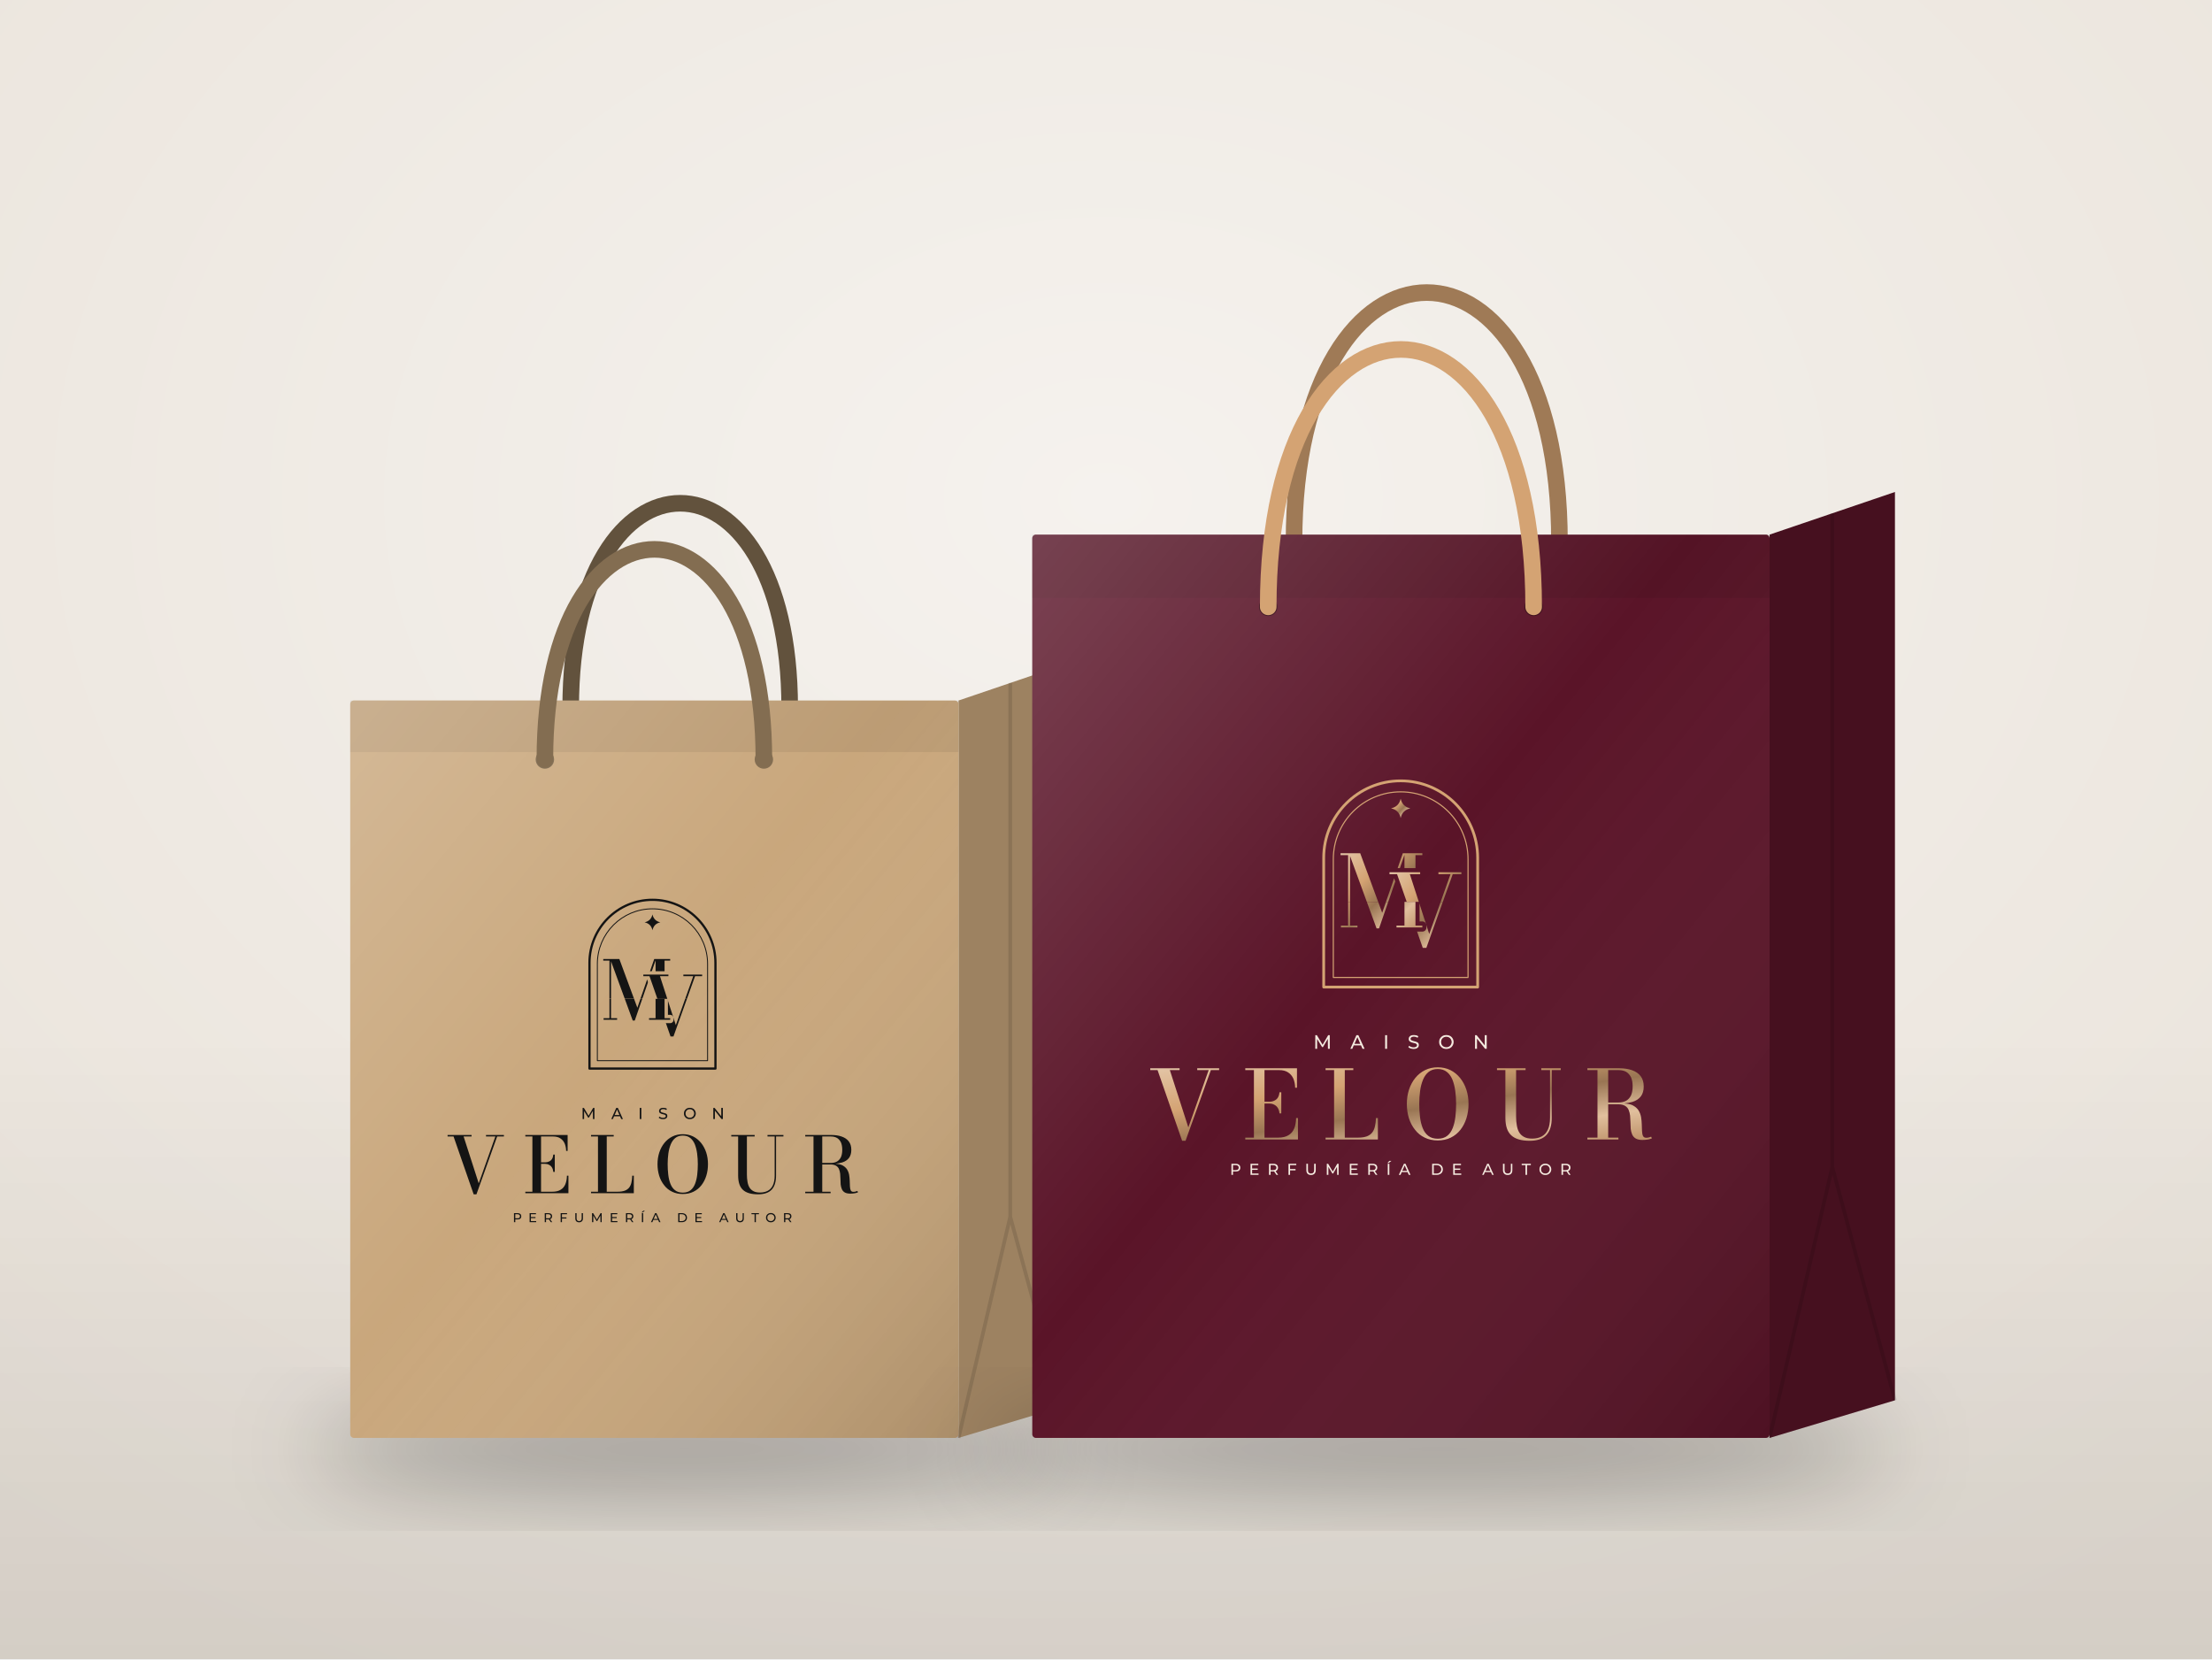
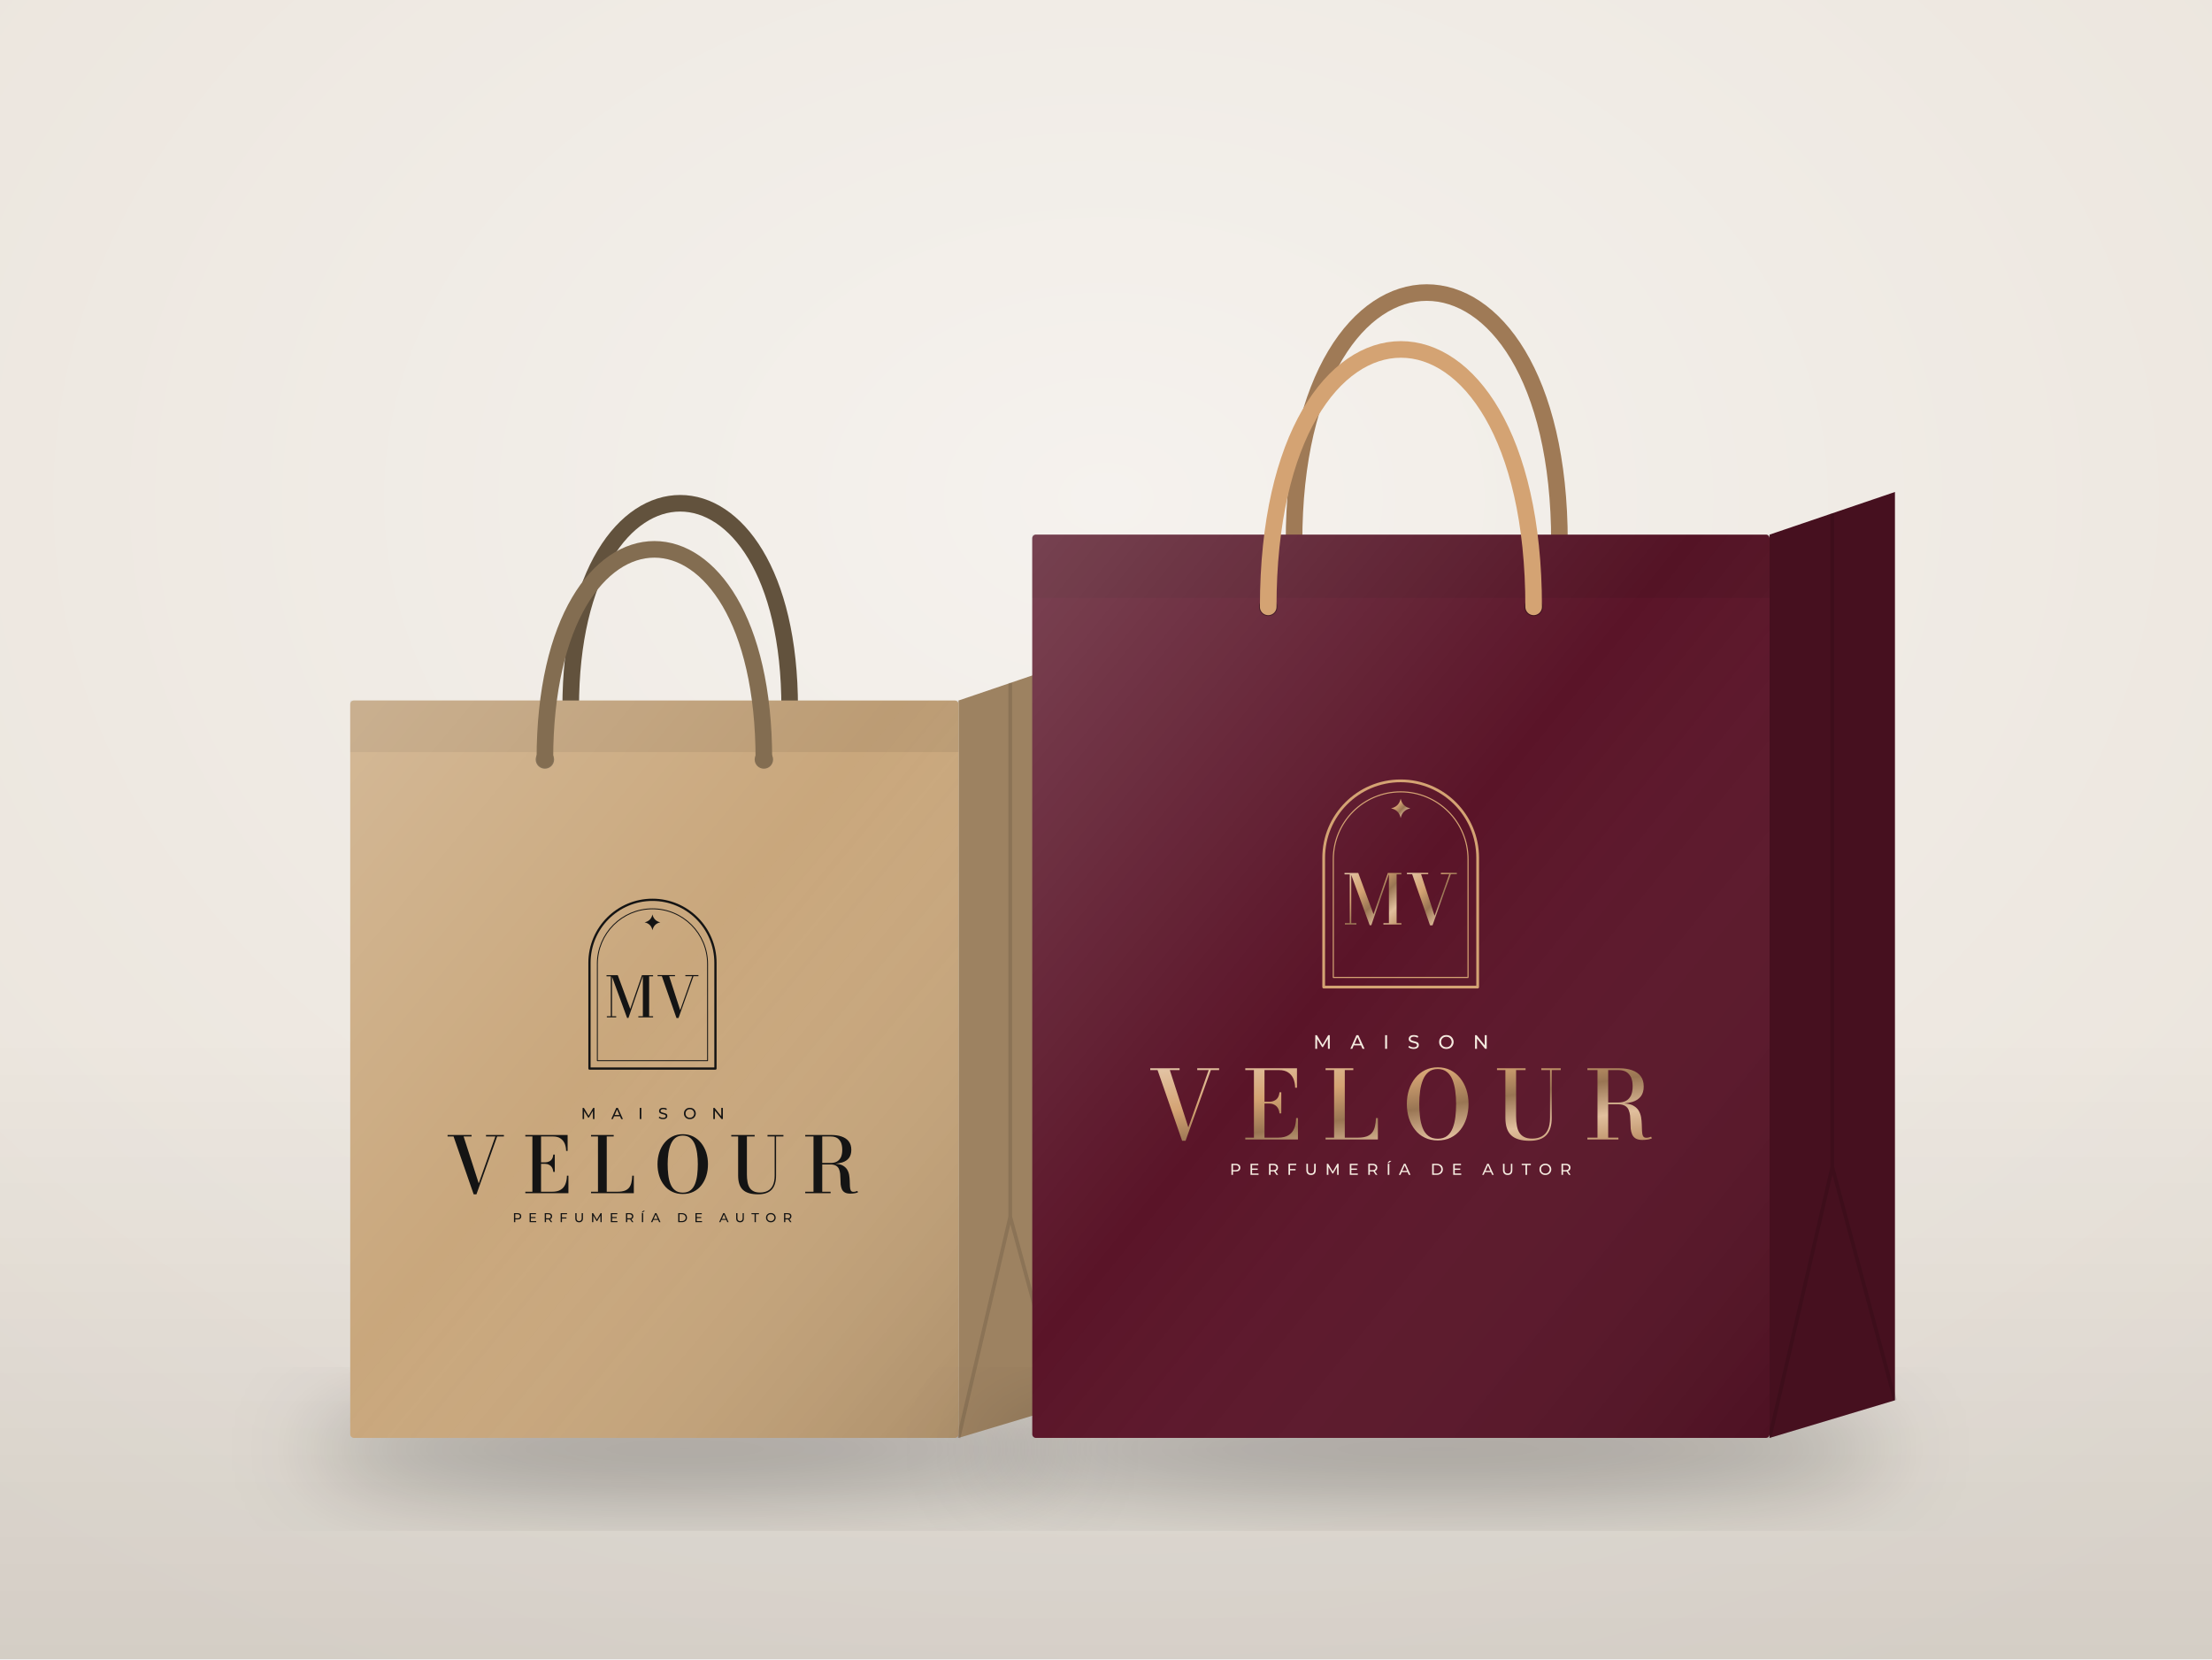
<svg xmlns="http://www.w3.org/2000/svg" viewBox="0 0 1200 900" width="1200" height="900">
  <defs>
    <linearGradient id="foil" x1="0" y1="0" x2="1" y2="1">
      <stop offset="0" stop-color="#E4C6A8" />
      <stop offset=".32" stop-color="#D4A373" />
      <stop offset=".55" stop-color="#997553" />
      <stop offset=".78" stop-color="#E1BF9D" />
      <stop offset="1" stop-color="#BB8F65" />
    </linearGradient>
  </defs>
  <defs>
    <filter id="b24" x="-50%" y="-50%" width="200%" height="200%">
      <feGaussianBlur stdDeviation="24" />
    </filter>
    <filter id="b12" x="-50%" y="-50%" width="200%" height="200%">
      <feGaussianBlur stdDeviation="12" />
    </filter>
    <filter id="b5" x="-50%" y="-50%" width="200%" height="200%">
      <feGaussianBlur stdDeviation="5" />
    </filter>
    <linearGradient id="cyl" x1="0" x2="1" y1="0" y2="0">
      <stop offset="0" stop-color="#000" stop-opacity=".34" />
      <stop offset=".1" stop-color="#000" stop-opacity=".1" />
      <stop offset=".28" stop-color="#fff" stop-opacity=".26" />
      <stop offset=".4" stop-color="#fff" stop-opacity="0" />
      <stop offset=".78" stop-color="#000" stop-opacity=".08" />
      <stop offset="1" stop-color="#000" stop-opacity=".36" />
    </linearGradient>
    <linearGradient id="sheen" x1="0" y1="0" x2="1" y2="1">
      <stop offset="0" stop-color="#fff" stop-opacity=".2" />
      <stop offset=".45" stop-color="#fff" stop-opacity="0" />
      <stop offset="1" stop-color="#000" stop-opacity=".14" />
    </linearGradient>
    <linearGradient id="vsh" x1="0" y1="0" x2="0" y2="1">
      <stop offset="0" stop-color="#fff" stop-opacity=".12" />
      <stop offset="1" stop-color="#000" stop-opacity=".16" />
    </linearGradient>
    <linearGradient id="metal" x1="0" x2="1">
      <stop offset="0" stop-color="#8d9196" />
      <stop offset=".3" stop-color="#e9ebee" />
      <stop offset=".55" stop-color="#b9bdc2" />
      <stop offset="1" stop-color="#7c8086" />
    </linearGradient>
    <linearGradient id="glassd" x1="0" y1="0" x2="1" y2="1">
      <stop offset="0" stop-color="#2b3644" />
      <stop offset=".5" stop-color="#18202a" />
      <stop offset="1" stop-color="#0d1218" />
    </linearGradient>
    <radialGradient id="spot" cx=".5" cy=".3" r=".8">
      <stop offset="0" stop-color="#fff" stop-opacity=".55" />
      <stop offset="1" stop-color="#fff" stop-opacity="0" />
    </radialGradient>
    <linearGradient id="floor" x1="0" y1="0" x2="0" y2="1">
      <stop offset="0" stop-color="#000" stop-opacity="0" />
      <stop offset="1" stop-color="#000" stop-opacity=".09" />
    </linearGradient>
  </defs>
  <rect width="1200" height="900" fill="#E9E2D9" />
  <rect width="1200" height="900" fill="url(#spot)" />
  <rect y="560" width="1200" height="340" fill="url(#floor)" />
  <ellipse cx="371.5" cy="786" rx="204.6" ry="22" fill="#000" opacity="0.32" filter="url(#b24)" />
  <path d="M309.6 384 C309.6 236 428.4 236 428.4 384" fill="none" stroke="#62523D" stroke-width="9" stroke-linecap="round" />
  <path d="M520 380 L576.1 360.93 L576.1 763.17 L520 780 Z" fill="#9D8261" />
  <path d="M548.05 370.46 V660 L520 780 M548.05 660 L576.1 763.17" fill="none" stroke="#000" stroke-opacity=".12" stroke-width="2" />
  <rect x="190" y="380" width="330" height="400" rx="2" fill="#C9A77C" />
  <rect x="190" y="380" width="330" height="28" rx="0" fill="#000" opacity=".07" />
  <rect x="190" y="380" width="330" height="400" rx="2" fill="url(#sheen)" />
  <g transform="translate(242.8 487.55)">
    <g transform="scale(0.54)">
      <g transform="translate(92.85 -35.12)">
        <g transform="scale(1.13)">
          <path d="M44 182 V88 A56 56 0 0 1 156 88 V182 Z" fill="none" stroke="#141414" stroke-width="2" stroke-linecap="round" stroke-linejoin="round" />
          <path d="M51 175 V89 A49 49 0 0 1 149 89 V175 Z" fill="none" stroke="#141414" stroke-width="0.8" stroke-linecap="round" stroke-linejoin="round" />
-           <clipPath id="w130">
-             <rect x="-500" y="-500" width="1400" height="620" />
-           </clipPath>
-           <clipPath id="w131">
-             <rect x="-500" y="120" width="1400" height="1400" />
-           </clipPath>
-           <g clip-path="url(#w130)">
-             <mask id="k132" maskUnits="userSpaceOnUse" x="-50" y="-50" width="400" height="400">
-               <rect x="-50" y="-50" width="400" height="400" fill="#fff" />
-               <g fill="#000">
-                 <path d="M54.3 -54V-52.6H48L28.8 1H26.2L7.5 -52.6H2V-54H24.3V-52.6H16.8L30.9 -9.1L46.4 -52.6H37.6V-54Z" transform="translate(118 126) scale(1) translate(-28.13 26.48)" fill="#000" stroke="#000" stroke-width="6" stroke-linejoin="round" />
-               </g>
-             </mask>
-             <g mask="url(#k132)">
-               <path d="M28.3 0.7 9 -52V-1.4H14.4V0H2.4V-1.4H7.6V-52.6H2.1V-54H16.4L32.4 -10.7L47.4 -54H61.6V-52.6H56.6V-1.4H61.6V0H42.8V-1.4H48.6V-52.8L30.1 0.7Z" transform="translate(86 112) scale(1) translate(-31.84 26.64)" fill="#141414" />
-             </g>
-             <path d="M54.3 -54V-52.6H48L28.8 1H26.2L7.5 -52.6H2V-54H24.3V-52.6H16.8L30.9 -9.1L46.4 -52.6H37.6V-54Z" transform="translate(118 126) scale(1) translate(-28.13 26.48)" fill="#141414" />
-           </g>
-           <g clip-path="url(#w131)">
-             <mask id="k133" maskUnits="userSpaceOnUse" x="-50" y="-50" width="400" height="400">
-               <rect x="-50" y="-50" width="400" height="400" fill="#fff" />
-               <g fill="#000">
-                 <path d="M28.3 0.7 9 -52V-1.4H14.4V0H2.4V-1.4H7.6V-52.6H2.1V-54H16.4L32.4 -10.7L47.4 -54H61.6V-52.6H56.6V-1.4H61.6V0H42.8V-1.4H48.6V-52.8L30.1 0.7Z" transform="translate(86 112) scale(1) translate(-31.84 26.64)" fill="#000" stroke="#000" stroke-width="6" stroke-linejoin="round" />
-               </g>
-             </mask>
-             <g mask="url(#k133)">
-               <path d="M54.3 -54V-52.6H48L28.8 1H26.2L7.5 -52.6H2V-54H24.3V-52.6H16.8L30.9 -9.1L46.4 -52.6H37.6V-54Z" transform="translate(118 126) scale(1) translate(-28.13 26.48)" fill="#141414" />
-             </g>
-             <path d="M28.3 0.7 9 -52V-1.4H14.4V0H2.4V-1.4H7.6V-52.6H2.1V-54H16.4L32.4 -10.7L47.4 -54H61.6V-52.6H56.6V-1.4H61.6V0H42.8V-1.4H48.6V-52.8L30.1 0.7Z" transform="translate(86 112) scale(1) translate(-31.84 26.64)" fill="#141414" />
-           </g>
+           <path d="M19.7 0.5 6.3 -36.1V-1H10V0H1.7V-1H5.2V-36.5H1.4V-37.5H11.4L22.5 -7.5L32.9 -37.5H42.8V-36.5H39.3V-1H42.8V0H29.7V-1H33.7V-36.7L20.9 0.5Z" transform="translate(79.86 118) scale(1) translate(-22.11 18.5)" fill="#141414" />
+           <path d="M37.7 -37.5V-36.5H33.3L20 0.7H18.2L5.2 -36.5H1.4V-37.5H16.9V-36.5H11.7L21.5 -6.3L32.2 -36.5H26.1V-37.5Z" transform="translate(122.69 118) scale(1) translate(-19.54 18.39)" fill="#141414" />
          <path d="M100 45 Q101.26 50.74 107 52 Q101.26 53.26 100 59 Q98.74 53.26 93 52 Q98.74 50.74 100 45 Z" fill="#141414" />
        </g>
      </g>
      <g transform="translate(0 210.08)">
        <g transform="translate(133.97 11.2)">
          <path fill="#141414" d="M1.7 0V-11.2H3L7.7 -3.3L12.3 -11.2H13.6L13.6 0H12.1L12 -8.2L8 -1.4H7.3L3.2 -8.1V0ZM30.5 0 35.5 -11.2H37.1L42.2 0H40.5L39.3 -2.8H33.3L32.1 0ZM38.7 -4.1 36.3 -9.6 33.9 -4.1ZM59.1 0V-11.2H60.7V0ZM82.5 0.1Q81.2 0.1 80 -0.3Q78.9 -0.7 78.2 -1.3L78.8 -2.5Q79.4 -2 80.4 -1.6Q81.4 -1.2 82.5 -1.2Q83.5 -1.2 84.1 -1.5Q84.7 -1.7 85 -2.1Q85.3 -2.5 85.3 -3Q85.3 -3.5 84.9 -3.9Q84.5 -4.2 83.9 -4.5Q83.3 -4.7 82.6 -4.8Q81.9 -5 81.1 -5.2Q80.4 -5.4 79.8 -5.8Q79.2 -6.1 78.8 -6.7Q78.5 -7.2 78.5 -8.1Q78.5 -9 78.9 -9.7Q79.4 -10.4 80.3 -10.9Q81.3 -11.3 82.8 -11.3Q83.7 -11.3 84.7 -11.1Q85.7 -10.8 86.4 -10.3L85.8 -9.1Q85.1 -9.5 84.3 -9.8Q83.5 -10 82.8 -10Q81.8 -10 81.2 -9.7Q80.6 -9.5 80.3 -9.1Q80 -8.7 80 -8.2Q80 -7.6 80.4 -7.2Q80.8 -6.9 81.4 -6.7Q82 -6.5 82.7 -6.3Q83.4 -6.1 84.2 -5.9Q84.9 -5.7 85.5 -5.4Q86.1 -5.1 86.5 -4.5Q86.8 -3.9 86.8 -3.1Q86.8 -2.2 86.4 -1.5Q85.9 -0.8 84.9 -0.3Q84 0.1 82.5 0.1ZM109.4 0.1Q108.1 0.1 107 -0.3Q106 -0.7 105.2 -1.5Q104.4 -2.3 103.9 -3.3Q103.5 -4.4 103.5 -5.6Q103.5 -6.8 103.9 -7.9Q104.4 -8.9 105.2 -9.7Q106 -10.5 107 -10.9Q108.1 -11.3 109.4 -11.3Q110.7 -11.3 111.8 -10.9Q112.9 -10.5 113.7 -9.7Q114.5 -8.9 114.9 -7.9Q115.4 -6.8 115.4 -5.6Q115.4 -4.4 114.9 -3.3Q114.5 -2.3 113.7 -1.5Q112.9 -0.7 111.8 -0.3Q110.7 0.1 109.4 0.1ZM109.4 -1.3Q110.4 -1.3 111.1 -1.6Q111.9 -1.9 112.5 -2.5Q113.1 -3.1 113.4 -3.9Q113.8 -4.7 113.8 -5.6Q113.8 -6.5 113.4 -7.3Q113.1 -8.1 112.5 -8.7Q111.9 -9.3 111.1 -9.6Q110.4 -9.9 109.4 -9.9Q108.5 -9.9 107.7 -9.6Q106.9 -9.3 106.3 -8.7Q105.7 -8.1 105.4 -7.3Q105.1 -6.5 105.1 -5.6Q105.1 -4.7 105.4 -3.9Q105.7 -3.1 106.3 -2.5Q106.9 -1.9 107.7 -1.6Q108.5 -1.3 109.4 -1.3ZM133 0V-11.2H134.3L141 -2.8V-11.2H142.6V0H141.3L134.6 -8.4V0Z" />
        </g>
        <g transform="translate(-2.18 85.7)">
          <path fill="#141414" d="M58.8 -58.5V-57H52L31.2 1.1H28.4L8.2 -57H2.2V-58.5H26.3V-57H18.3L33.5 -9.9L50.2 -57H40.8V-58.5ZM80.3 0V-1.5H87.4V-57H80.3V-58.5H122.8V-42.5H121.3Q121.2 -46.7 119.8 -50Q118.4 -53.2 115.5 -55.1Q112.7 -57 108.1 -57H96.1V-31H100.2Q102.4 -31 104.2 -31.9Q106 -32.7 107.1 -34.4Q108.2 -36.2 108.4 -38.8H109.9V-21.4H108.4Q108.2 -24 107.1 -25.8Q106 -27.6 104.2 -28.5Q102.4 -29.5 100.2 -29.5H96.1V-1.5H107.3Q112.6 -1.5 115.8 -3.5Q119 -5.4 120.5 -9Q122 -12.6 122.1 -17.6H123.6V0ZM146.3 0V-1.5H153.3V-57H146.3V-58.5H169.1V-57H162.1V-1.5H172.9Q177.4 -1.5 180.3 -2.6Q183.1 -3.7 184.7 -5.8Q186.3 -7.9 186.9 -10.9Q187.6 -13.8 187.7 -17.6H189.3V0ZM238.5 0.8Q232.5 0.8 227.8 -1.5Q223 -3.8 219.8 -8Q216.5 -12.1 214.8 -17.5Q213.1 -23 213.1 -29.2Q213.1 -35.5 214.9 -41Q216.7 -46.4 220 -50.5Q223.4 -54.7 228.1 -57Q232.8 -59.3 238.5 -59.3Q244.2 -59.3 248.9 -57Q253.5 -54.7 256.9 -50.5Q260.2 -46.4 262 -41Q263.8 -35.5 263.8 -29.2Q263.8 -23 262.1 -17.5Q260.4 -12.1 257.2 -8Q253.9 -3.8 249.2 -1.5Q244.5 0.8 238.5 0.8ZM238.5 -0.6Q243.3 -0.6 246.3 -3Q249.2 -5.3 250.8 -9.4Q252.4 -13.5 253 -18.6Q253.6 -23.8 253.6 -29.2Q253.6 -34.7 252.9 -39.9Q252.2 -45 250.6 -49.1Q248.9 -53.2 246 -55.5Q243 -57.9 238.5 -57.9Q234 -57.9 231 -55.5Q228.1 -53.2 226.4 -49.1Q224.7 -45 224 -39.9Q223.3 -34.7 223.3 -29.2Q223.3 -23.8 223.9 -18.6Q224.5 -13.5 226.1 -9.4Q227.7 -5.3 230.7 -3Q233.7 -0.6 238.5 -0.6ZM339.6 -58.5V-57H332.2V-17.9Q332.2 -8.3 327.8 -3.6Q323.4 1.1 314.1 1.1Q303.7 1.1 298.9 -3.4Q294.1 -7.8 294.1 -17.9V-57H287.2V-58.5H310.7V-57H302.9V-18.7Q302.9 -14.9 303.5 -11.6Q304 -8.3 305.4 -5.9Q306.8 -3.5 309.4 -2.1Q312 -0.7 316.1 -0.7Q320.7 -0.7 324 -2.5Q327.3 -4.3 329 -8Q330.8 -11.8 330.8 -17.9V-57H323.6V-58.5ZM361.5 0V-1.5H369.8V-57H361.5V-58.5H387.7Q393.7 -58.5 398.2 -56.9Q402.8 -55.3 405.3 -52Q407.8 -48.7 407.8 -43.6Q407.8 -38.6 405.5 -35.5Q403.1 -32.3 398.6 -30.9Q395.5 -30 391.6 -29.6Q395.8 -29.4 398.5 -28.2Q401.7 -26.6 403.4 -24.1Q405 -21.6 405.6 -18.5Q406.1 -15.5 406.2 -12.5Q406.2 -9.5 406.4 -7Q406.5 -4.4 407.2 -2.9Q407.9 -1.4 409.9 -1.4Q411.2 -1.4 412.2 -1.7Q413.1 -1.9 413.9 -2.3L414.5 -0.9Q413.5 -0.4 411.5 0Q409.4 0.4 406.8 0.4Q403.2 0.4 401.2 -0.8Q399.2 -2 398.3 -4.1Q397.4 -6.2 397.1 -8.8Q396.9 -11.4 396.9 -14.2Q396.8 -17 396.6 -19.6Q396.3 -22.2 395.4 -24.3Q394.5 -26.4 392.5 -27.6Q390.4 -28.9 386.8 -28.9H378.6V-1.5H387V0ZM378.6 -30.4H387.1Q390.9 -30.4 393.5 -31.9Q396 -33.4 397.4 -36.3Q398.7 -39.3 398.7 -43.6Q398.7 -48 397.4 -51Q396 -53.9 393.5 -55.5Q390.9 -57 387.1 -57H378.6Z" />
        </g>
        <g transform="translate(65.33 114.8)">
          <path fill="#141414" d="M1.4 0V-9.1H4.9Q6.1 -9.1 7 -8.7Q7.8 -8.3 8.3 -7.6Q8.7 -6.9 8.7 -5.9Q8.7 -4.9 8.3 -4.2Q7.8 -3.5 7 -3.1Q6.1 -2.8 4.9 -2.8H2.7V0ZM2.7 -3.9H4.9Q6.1 -3.9 6.8 -4.4Q7.4 -5 7.4 -5.9Q7.4 -6.9 6.8 -7.4Q6.1 -8 4.9 -8H2.7ZM17.1 0V-9.1H23.5V-8H18.4V-5.2H23V-4.1H18.4V-1.1H23.7V0ZM32.3 0V-9.1H35.9Q37.6 -9.1 38.7 -8.3Q39.7 -7.4 39.7 -5.9Q39.7 -4.9 39.2 -4.2Q38.8 -3.5 37.9 -3.1Q37.8 -3.1 37.7 -3L39.8 0H38.4L36.5 -2.8Q36.2 -2.8 35.9 -2.8H33.6V0ZM33.6 -3.9H35.8Q37.1 -3.9 37.7 -4.4Q38.4 -5 38.4 -5.9Q38.4 -6.9 37.7 -7.4Q37.1 -8 35.8 -8H33.6ZM48.3 0V-9.1H54.7V-8H49.6V-4.8H54.1V-3.7H49.6V0ZM66.8 0.1Q65 0.1 64 -0.9Q63 -1.9 63 -3.9V-9.1H64.3V-4Q64.3 -2.5 64.9 -1.8Q65.6 -1.1 66.8 -1.1Q68.1 -1.1 68.7 -1.8Q69.4 -2.5 69.4 -4V-9.1H70.7V-3.9Q70.7 -1.9 69.6 -0.9Q68.6 0.1 66.8 0.1ZM79.8 0V-9.1H80.9L84.7 -2.7L88.4 -9.1H89.5L89.5 0H88.3L88.2 -6.6L85 -1.1H84.4L81.1 -6.6V0ZM98.7 0V-9.1H105.2V-8H100V-5.2H104.6V-4.1H100V-1.1H105.3V0ZM113.9 0V-9.1H117.5Q119.3 -9.1 120.3 -8.3Q121.3 -7.4 121.3 -5.9Q121.3 -4.9 120.8 -4.2Q120.4 -3.5 119.5 -3.1Q119.4 -3.1 119.3 -3L121.4 0H120L118.1 -2.8Q117.8 -2.8 117.5 -2.8H115.2V0ZM115.2 -3.9H117.5Q118.7 -3.9 119.3 -4.4Q120 -5 120 -5.9Q120 -6.9 119.3 -7.4Q118.7 -8 117.5 -8H115.2ZM129.9 0V-9.1H131.2V0ZM129.6 -9.8 131.3 -11.5H132.9L130.7 -9.8ZM139 0 143.2 -9.1H144.5L148.6 0H147.2L146.2 -2.3H141.4L140.4 0ZM145.8 -3.3 143.8 -7.8 141.8 -3.3ZM166.4 0V-9.1H170.3Q171.7 -9.1 172.8 -8.5Q174 -8 174.6 -6.9Q175.2 -5.9 175.2 -4.5Q175.2 -3.2 174.6 -2.2Q174 -1.1 172.8 -0.6Q171.7 0 170.3 0ZM167.7 -1.1H170.2Q171.3 -1.1 172.2 -1.6Q173 -2 173.4 -2.8Q173.9 -3.5 173.9 -4.5Q173.9 -5.6 173.4 -6.3Q173 -7.1 172.2 -7.5Q171.3 -8 170.2 -8H167.7ZM183.7 0V-9.1H190.1V-8H185V-5.2H189.5V-4.1H185V-1.1H190.3V0ZM207.5 0 211.6 -9.1H212.9L217 0H215.7L214.7 -2.3H209.8L208.8 0ZM214.2 -3.3 212.3 -7.8 210.3 -3.3ZM228.5 0.1Q226.7 0.1 225.7 -0.9Q224.6 -1.9 224.6 -3.9V-9.1H225.9V-4Q225.9 -2.5 226.6 -1.8Q227.3 -1.1 228.5 -1.1Q229.7 -1.1 230.4 -1.8Q231.1 -2.5 231.1 -4V-9.1H232.3V-3.9Q232.3 -1.9 231.3 -0.9Q230.3 0.1 228.5 0.1ZM243.1 0V-8H240V-9.1H247.5V-8H244.4V0ZM259.4 0.1Q258.4 0.1 257.5 -0.2Q256.6 -0.6 256 -1.2Q255.3 -1.9 254.9 -2.7Q254.6 -3.5 254.6 -4.5Q254.6 -5.6 254.9 -6.4Q255.3 -7.2 256 -7.9Q256.6 -8.5 257.5 -8.9Q258.4 -9.2 259.4 -9.2Q260.5 -9.2 261.3 -8.9Q262.2 -8.5 262.9 -7.9Q263.5 -7.3 263.9 -6.4Q264.3 -5.6 264.3 -4.5Q264.3 -3.5 263.9 -2.7Q263.5 -1.8 262.9 -1.2Q262.2 -0.6 261.3 -0.2Q260.5 0.1 259.4 0.1ZM259.4 -1.1Q260.2 -1.1 260.8 -1.3Q261.5 -1.6 261.9 -2Q262.4 -2.5 262.7 -3.2Q263 -3.8 263 -4.5Q263 -5.3 262.7 -5.9Q262.4 -6.6 261.9 -7.1Q261.5 -7.5 260.8 -7.8Q260.2 -8 259.4 -8Q258.7 -8 258 -7.8Q257.4 -7.5 256.9 -7.1Q256.4 -6.6 256.1 -5.9Q255.9 -5.3 255.9 -4.5Q255.9 -3.8 256.1 -3.2Q256.4 -2.5 256.9 -2Q257.4 -1.6 258 -1.3Q258.7 -1.1 259.4 -1.1ZM272.7 0V-9.1H276.3Q278.1 -9.1 279.1 -8.3Q280.1 -7.4 280.1 -5.9Q280.1 -4.9 279.6 -4.2Q279.2 -3.5 278.3 -3.1Q278.2 -3.1 278.1 -3L280.2 0H278.8L276.9 -2.8Q276.6 -2.8 276.3 -2.8H274V0ZM274 -3.9H276.2Q277.5 -3.9 278.1 -4.4Q278.8 -5 278.8 -5.9Q278.8 -6.9 278.1 -7.4Q277.5 -8 276.2 -8H274Z" />
        </g>
      </g>
    </g>
  </g>
  <circle cx="295.6" cy="412" r="5" fill="#000" opacity=".35" />
  <circle cx="414.4" cy="412" r="5" fill="#000" opacity=".35" />
  <path d="M295.6 412 C295.6 260 414.4 260 414.4 412" fill="none" stroke="#836D51" stroke-width="9" stroke-linecap="round" />
  <ellipse cx="780" cy="786" rx="248" ry="22" fill="#000" opacity="0.32" filter="url(#b24)" />
  <path d="M702 294 C702 113.6 846 113.6 846 294" fill="none" stroke="#9F7A56" stroke-width="9" stroke-linecap="round" />
  <path d="M960 290 L1028 266.88 L1028 759.6 L960 780 Z" fill="#46101F" />
  <path d="M994 278.44 V633 L960 780 M994 633 L1028 759.6" fill="none" stroke="#000" stroke-opacity=".12" stroke-width="2" />
  <rect x="560" y="290" width="400" height="490" rx="2" fill="#5A1428" />
  <rect x="560" y="290" width="400" height="34.3" rx="0" fill="#000" opacity=".07" />
  <rect x="560" y="290" width="400" height="490" rx="2" fill="url(#sheen)" />
  <g transform="translate(624 422.89)">
    <g transform="scale(0.66)">
      <g transform="translate(92.85 -35.12)">
        <g transform="scale(1.13)">
          <path d="M44 182 V88 A56 56 0 0 1 156 88 V182 Z" fill="none" stroke="#D4A373" stroke-width="2" stroke-linecap="round" stroke-linejoin="round" />
          <path d="M51 175 V89 A49 49 0 0 1 149 89 V175 Z" fill="none" stroke="#D4A373" stroke-width="0.8" stroke-linecap="round" stroke-linejoin="round" />
-           <clipPath id="w134">
-             <rect x="-500" y="-500" width="1400" height="620" />
-           </clipPath>
-           <clipPath id="w135">
-             <rect x="-500" y="120" width="1400" height="1400" />
-           </clipPath>
-           <g clip-path="url(#w134)">
-             <mask id="k136" maskUnits="userSpaceOnUse" x="-50" y="-50" width="400" height="400">
-               <rect x="-50" y="-50" width="400" height="400" fill="#fff" />
-               <g fill="#000">
-                 <path d="M54.3 -54V-52.6H48L28.8 1H26.2L7.5 -52.6H2V-54H24.3V-52.6H16.8L30.9 -9.1L46.4 -52.6H37.6V-54Z" transform="translate(118 126) scale(1) translate(-28.13 26.48)" fill="#000" stroke="#000" stroke-width="6" stroke-linejoin="round" />
-               </g>
-             </mask>
-             <g mask="url(#k136)">
-               <path d="M28.3 0.7 9 -52V-1.4H14.4V0H2.4V-1.4H7.6V-52.6H2.1V-54H16.4L32.4 -10.7L47.4 -54H61.6V-52.6H56.6V-1.4H61.6V0H42.8V-1.4H48.6V-52.8L30.1 0.7Z" transform="translate(86 112) scale(1) translate(-31.84 26.64)" fill="url(#foil)" />
-             </g>
-             <path d="M54.3 -54V-52.6H48L28.8 1H26.2L7.5 -52.6H2V-54H24.3V-52.6H16.8L30.9 -9.1L46.4 -52.6H37.6V-54Z" transform="translate(118 126) scale(1) translate(-28.13 26.48)" fill="url(#foil)" />
-           </g>
-           <g clip-path="url(#w135)">
-             <mask id="k137" maskUnits="userSpaceOnUse" x="-50" y="-50" width="400" height="400">
-               <rect x="-50" y="-50" width="400" height="400" fill="#fff" />
-               <g fill="#000">
-                 <path d="M28.3 0.7 9 -52V-1.4H14.4V0H2.4V-1.4H7.6V-52.6H2.1V-54H16.4L32.4 -10.7L47.4 -54H61.6V-52.6H56.6V-1.4H61.6V0H42.8V-1.4H48.6V-52.8L30.1 0.7Z" transform="translate(86 112) scale(1) translate(-31.84 26.64)" fill="#000" stroke="#000" stroke-width="6" stroke-linejoin="round" />
-               </g>
-             </mask>
-             <g mask="url(#k137)">
-               <path d="M54.3 -54V-52.6H48L28.8 1H26.2L7.5 -52.6H2V-54H24.3V-52.6H16.8L30.9 -9.1L46.4 -52.6H37.6V-54Z" transform="translate(118 126) scale(1) translate(-28.13 26.48)" fill="url(#foil)" />
-             </g>
-             <path d="M28.3 0.7 9 -52V-1.4H14.4V0H2.4V-1.4H7.6V-52.6H2.1V-54H16.4L32.4 -10.7L47.4 -54H61.6V-52.6H56.6V-1.4H61.6V0H42.8V-1.4H48.6V-52.8L30.1 0.7Z" transform="translate(86 112) scale(1) translate(-31.84 26.64)" fill="url(#foil)" />
-           </g>
+           <path d="M19.7 0.5 6.3 -36.1V-1H10V0H1.7V-1H5.2V-36.5H1.4V-37.5H11.4L22.5 -7.5L32.9 -37.5H42.8V-36.5H39.3V-1H42.8V0H29.7V-1H33.7V-36.7L20.9 0.5Z" transform="translate(79.86 118) scale(1) translate(-22.11 18.5)" fill="url(#foil)" />
+           <path d="M37.7 -37.5V-36.5H33.3L20 0.7H18.2L5.2 -36.5H1.4V-37.5H16.9V-36.5H11.7L21.5 -6.3L32.2 -36.5H26.1V-37.5Z" transform="translate(122.69 118) scale(1) translate(-19.54 18.39)" fill="url(#foil)" />
          <path d="M100 45 Q101.26 50.74 107 52 Q101.26 53.26 100 59 Q98.74 53.26 93 52 Q98.74 50.74 100 45 Z" fill="url(#foil)" />
        </g>
      </g>
      <g transform="translate(0 210.08)">
        <g transform="translate(133.97 11.2)">
          <path fill="#F5EBE0" d="M1.7 0V-11.2H3L7.7 -3.3L12.3 -11.2H13.6L13.6 0H12.1L12 -8.2L8 -1.4H7.3L3.2 -8.1V0ZM30.5 0 35.5 -11.2H37.1L42.2 0H40.5L39.3 -2.8H33.3L32.1 0ZM38.7 -4.1 36.3 -9.6 33.9 -4.1ZM59.1 0V-11.2H60.7V0ZM82.5 0.1Q81.2 0.1 80 -0.3Q78.9 -0.7 78.2 -1.3L78.8 -2.5Q79.4 -2 80.4 -1.6Q81.4 -1.2 82.5 -1.2Q83.5 -1.2 84.1 -1.5Q84.7 -1.7 85 -2.1Q85.3 -2.5 85.3 -3Q85.3 -3.5 84.9 -3.9Q84.5 -4.2 83.9 -4.5Q83.3 -4.7 82.6 -4.8Q81.9 -5 81.1 -5.2Q80.4 -5.4 79.8 -5.8Q79.2 -6.1 78.8 -6.7Q78.5 -7.2 78.5 -8.1Q78.5 -9 78.9 -9.7Q79.4 -10.4 80.3 -10.9Q81.3 -11.3 82.8 -11.3Q83.7 -11.3 84.7 -11.1Q85.7 -10.8 86.4 -10.3L85.8 -9.1Q85.1 -9.5 84.3 -9.8Q83.5 -10 82.8 -10Q81.8 -10 81.2 -9.7Q80.6 -9.5 80.3 -9.1Q80 -8.7 80 -8.2Q80 -7.6 80.4 -7.2Q80.8 -6.9 81.4 -6.7Q82 -6.5 82.7 -6.3Q83.4 -6.1 84.2 -5.9Q84.9 -5.7 85.5 -5.4Q86.1 -5.1 86.5 -4.5Q86.8 -3.9 86.8 -3.1Q86.8 -2.2 86.4 -1.5Q85.9 -0.8 84.9 -0.3Q84 0.1 82.5 0.1ZM109.4 0.1Q108.1 0.1 107 -0.3Q106 -0.7 105.2 -1.5Q104.4 -2.3 103.9 -3.3Q103.5 -4.4 103.5 -5.6Q103.5 -6.8 103.9 -7.9Q104.4 -8.9 105.2 -9.7Q106 -10.5 107 -10.9Q108.1 -11.3 109.4 -11.3Q110.7 -11.3 111.8 -10.9Q112.9 -10.5 113.7 -9.7Q114.5 -8.9 114.9 -7.9Q115.4 -6.8 115.4 -5.6Q115.4 -4.4 114.9 -3.3Q114.5 -2.3 113.7 -1.5Q112.9 -0.7 111.8 -0.3Q110.7 0.1 109.4 0.1ZM109.4 -1.3Q110.4 -1.3 111.1 -1.6Q111.9 -1.9 112.5 -2.5Q113.1 -3.1 113.4 -3.9Q113.8 -4.7 113.8 -5.6Q113.8 -6.5 113.4 -7.3Q113.1 -8.1 112.5 -8.7Q111.9 -9.3 111.1 -9.6Q110.4 -9.9 109.4 -9.9Q108.5 -9.9 107.7 -9.6Q106.9 -9.3 106.3 -8.7Q105.7 -8.1 105.4 -7.3Q105.1 -6.5 105.1 -5.6Q105.1 -4.7 105.4 -3.9Q105.7 -3.1 106.3 -2.5Q106.9 -1.9 107.7 -1.6Q108.5 -1.3 109.4 -1.3ZM133 0V-11.2H134.3L141 -2.8V-11.2H142.6V0H141.3L134.6 -8.4V0Z" />
        </g>
        <g transform="translate(-2.18 85.7)">
          <path fill="url(#foil)" d="M58.8 -58.5V-57H52L31.2 1.1H28.4L8.2 -57H2.2V-58.5H26.3V-57H18.3L33.5 -9.9L50.2 -57H40.8V-58.5ZM80.3 0V-1.5H87.4V-57H80.3V-58.5H122.8V-42.5H121.3Q121.2 -46.7 119.8 -50Q118.4 -53.2 115.5 -55.1Q112.7 -57 108.1 -57H96.1V-31H100.2Q102.4 -31 104.2 -31.9Q106 -32.7 107.1 -34.4Q108.2 -36.2 108.4 -38.8H109.9V-21.4H108.4Q108.2 -24 107.1 -25.8Q106 -27.6 104.2 -28.5Q102.4 -29.5 100.2 -29.5H96.1V-1.5H107.3Q112.6 -1.5 115.8 -3.5Q119 -5.4 120.5 -9Q122 -12.6 122.1 -17.6H123.6V0ZM146.3 0V-1.5H153.3V-57H146.3V-58.5H169.1V-57H162.1V-1.5H172.9Q177.4 -1.5 180.3 -2.6Q183.1 -3.7 184.7 -5.8Q186.3 -7.9 186.9 -10.9Q187.6 -13.8 187.7 -17.6H189.3V0ZM238.5 0.8Q232.5 0.8 227.8 -1.5Q223 -3.8 219.8 -8Q216.5 -12.1 214.8 -17.5Q213.1 -23 213.1 -29.2Q213.1 -35.5 214.9 -41Q216.7 -46.4 220 -50.5Q223.4 -54.7 228.1 -57Q232.8 -59.3 238.5 -59.3Q244.2 -59.3 248.9 -57Q253.5 -54.7 256.9 -50.5Q260.2 -46.4 262 -41Q263.8 -35.5 263.8 -29.2Q263.8 -23 262.1 -17.5Q260.4 -12.1 257.2 -8Q253.9 -3.8 249.2 -1.5Q244.5 0.8 238.5 0.8ZM238.5 -0.6Q243.3 -0.6 246.3 -3Q249.2 -5.3 250.8 -9.4Q252.4 -13.5 253 -18.6Q253.6 -23.8 253.6 -29.2Q253.6 -34.7 252.9 -39.9Q252.2 -45 250.6 -49.1Q248.9 -53.2 246 -55.5Q243 -57.9 238.5 -57.9Q234 -57.9 231 -55.5Q228.1 -53.2 226.4 -49.1Q224.7 -45 224 -39.9Q223.3 -34.7 223.3 -29.2Q223.3 -23.8 223.9 -18.6Q224.5 -13.5 226.1 -9.4Q227.7 -5.3 230.7 -3Q233.7 -0.6 238.5 -0.6ZM339.6 -58.5V-57H332.2V-17.9Q332.2 -8.3 327.8 -3.6Q323.4 1.1 314.1 1.1Q303.7 1.1 298.9 -3.4Q294.1 -7.8 294.1 -17.9V-57H287.2V-58.5H310.7V-57H302.9V-18.7Q302.9 -14.9 303.5 -11.6Q304 -8.3 305.4 -5.9Q306.8 -3.5 309.4 -2.1Q312 -0.7 316.1 -0.7Q320.7 -0.7 324 -2.5Q327.3 -4.3 329 -8Q330.8 -11.8 330.8 -17.9V-57H323.6V-58.5ZM361.5 0V-1.5H369.8V-57H361.5V-58.5H387.7Q393.7 -58.5 398.2 -56.9Q402.8 -55.3 405.3 -52Q407.8 -48.7 407.8 -43.6Q407.8 -38.6 405.5 -35.5Q403.1 -32.3 398.6 -30.9Q395.5 -30 391.6 -29.6Q395.8 -29.4 398.5 -28.2Q401.7 -26.6 403.4 -24.1Q405 -21.6 405.6 -18.5Q406.1 -15.5 406.2 -12.5Q406.2 -9.5 406.4 -7Q406.5 -4.4 407.2 -2.9Q407.9 -1.4 409.9 -1.4Q411.2 -1.4 412.2 -1.7Q413.1 -1.9 413.9 -2.3L414.5 -0.9Q413.5 -0.4 411.5 0Q409.4 0.4 406.8 0.4Q403.2 0.4 401.2 -0.8Q399.2 -2 398.3 -4.1Q397.4 -6.2 397.1 -8.8Q396.9 -11.4 396.9 -14.2Q396.8 -17 396.6 -19.6Q396.3 -22.2 395.4 -24.3Q394.5 -26.4 392.5 -27.6Q390.4 -28.9 386.8 -28.9H378.6V-1.5H387V0ZM378.6 -30.4H387.1Q390.9 -30.4 393.5 -31.9Q396 -33.4 397.4 -36.3Q398.7 -39.3 398.7 -43.6Q398.7 -48 397.4 -51Q396 -53.9 393.5 -55.5Q390.9 -57 387.1 -57H378.6Z" />
        </g>
        <g transform="translate(65.33 114.8)">
          <path fill="#F5EBE0" d="M1.4 0V-9.1H4.9Q6.1 -9.1 7 -8.7Q7.8 -8.3 8.3 -7.6Q8.7 -6.9 8.7 -5.9Q8.7 -4.9 8.3 -4.2Q7.8 -3.5 7 -3.1Q6.1 -2.8 4.9 -2.8H2.7V0ZM2.7 -3.9H4.9Q6.1 -3.9 6.8 -4.4Q7.4 -5 7.4 -5.9Q7.4 -6.9 6.8 -7.4Q6.1 -8 4.9 -8H2.7ZM17.1 0V-9.1H23.5V-8H18.4V-5.2H23V-4.1H18.4V-1.1H23.7V0ZM32.3 0V-9.1H35.9Q37.6 -9.1 38.7 -8.3Q39.7 -7.4 39.7 -5.9Q39.7 -4.9 39.2 -4.2Q38.8 -3.5 37.9 -3.1Q37.8 -3.1 37.7 -3L39.8 0H38.4L36.5 -2.8Q36.2 -2.8 35.9 -2.8H33.6V0ZM33.6 -3.9H35.8Q37.1 -3.9 37.7 -4.4Q38.4 -5 38.4 -5.9Q38.4 -6.9 37.7 -7.4Q37.1 -8 35.8 -8H33.6ZM48.3 0V-9.1H54.7V-8H49.6V-4.8H54.1V-3.7H49.6V0ZM66.8 0.1Q65 0.1 64 -0.9Q63 -1.9 63 -3.9V-9.1H64.3V-4Q64.3 -2.5 64.9 -1.8Q65.6 -1.1 66.8 -1.1Q68.1 -1.1 68.7 -1.8Q69.4 -2.5 69.4 -4V-9.1H70.7V-3.9Q70.7 -1.9 69.6 -0.9Q68.6 0.1 66.8 0.1ZM79.8 0V-9.1H80.9L84.7 -2.7L88.4 -9.1H89.5L89.5 0H88.3L88.2 -6.6L85 -1.1H84.4L81.1 -6.6V0ZM98.7 0V-9.1H105.2V-8H100V-5.2H104.6V-4.1H100V-1.1H105.3V0ZM113.9 0V-9.1H117.5Q119.3 -9.1 120.3 -8.3Q121.3 -7.4 121.3 -5.9Q121.3 -4.9 120.8 -4.2Q120.4 -3.5 119.5 -3.1Q119.4 -3.1 119.3 -3L121.4 0H120L118.1 -2.8Q117.8 -2.8 117.5 -2.8H115.2V0ZM115.2 -3.9H117.5Q118.7 -3.9 119.3 -4.4Q120 -5 120 -5.9Q120 -6.9 119.3 -7.4Q118.7 -8 117.5 -8H115.2ZM129.9 0V-9.1H131.2V0ZM129.6 -9.8 131.3 -11.5H132.9L130.7 -9.8ZM139 0 143.2 -9.1H144.5L148.6 0H147.2L146.2 -2.3H141.4L140.4 0ZM145.8 -3.3 143.8 -7.8 141.8 -3.3ZM166.4 0V-9.1H170.3Q171.7 -9.1 172.8 -8.5Q174 -8 174.6 -6.9Q175.2 -5.9 175.2 -4.5Q175.2 -3.2 174.6 -2.2Q174 -1.1 172.8 -0.6Q171.7 0 170.3 0ZM167.7 -1.1H170.2Q171.3 -1.1 172.2 -1.6Q173 -2 173.4 -2.8Q173.9 -3.5 173.9 -4.5Q173.9 -5.6 173.4 -6.3Q173 -7.1 172.2 -7.5Q171.3 -8 170.2 -8H167.7ZM183.7 0V-9.1H190.1V-8H185V-5.2H189.5V-4.1H185V-1.1H190.3V0ZM207.5 0 211.6 -9.1H212.9L217 0H215.7L214.7 -2.3H209.8L208.8 0ZM214.2 -3.3 212.3 -7.8 210.3 -3.3ZM228.5 0.1Q226.7 0.1 225.7 -0.9Q224.6 -1.9 224.6 -3.9V-9.1H225.9V-4Q225.9 -2.5 226.6 -1.8Q227.3 -1.1 228.5 -1.1Q229.7 -1.1 230.4 -1.8Q231.1 -2.5 231.1 -4V-9.1H232.3V-3.9Q232.3 -1.9 231.3 -0.9Q230.3 0.1 228.5 0.1ZM243.1 0V-8H240V-9.1H247.5V-8H244.4V0ZM259.4 0.1Q258.4 0.1 257.5 -0.2Q256.6 -0.6 256 -1.2Q255.3 -1.9 254.9 -2.7Q254.6 -3.5 254.6 -4.5Q254.6 -5.6 254.9 -6.4Q255.3 -7.2 256 -7.9Q256.6 -8.5 257.5 -8.9Q258.4 -9.2 259.4 -9.2Q260.5 -9.2 261.3 -8.9Q262.2 -8.5 262.9 -7.9Q263.5 -7.3 263.9 -6.4Q264.3 -5.6 264.3 -4.5Q264.3 -3.5 263.9 -2.7Q263.5 -1.8 262.9 -1.2Q262.2 -0.6 261.3 -0.2Q260.5 0.1 259.4 0.1ZM259.4 -1.1Q260.2 -1.1 260.8 -1.3Q261.5 -1.6 261.9 -2Q262.4 -2.5 262.7 -3.2Q263 -3.8 263 -4.5Q263 -5.3 262.7 -5.9Q262.4 -6.6 261.9 -7.1Q261.5 -7.5 260.8 -7.8Q260.2 -8 259.4 -8Q258.7 -8 258 -7.8Q257.4 -7.5 256.9 -7.1Q256.4 -6.6 256.1 -5.9Q255.9 -5.3 255.9 -4.5Q255.9 -3.8 256.1 -3.2Q256.4 -2.5 256.9 -2Q257.4 -1.6 258 -1.3Q258.7 -1.1 259.4 -1.1ZM272.7 0V-9.1H276.3Q278.1 -9.1 279.1 -8.3Q280.1 -7.4 280.1 -5.9Q280.1 -4.9 279.6 -4.2Q279.2 -3.5 278.3 -3.1Q278.2 -3.1 278.1 -3L280.2 0H278.8L276.9 -2.8Q276.6 -2.8 276.3 -2.8H274V0ZM274 -3.9H276.2Q277.5 -3.9 278.1 -4.4Q278.8 -5 278.8 -5.9Q278.8 -6.9 278.1 -7.4Q277.5 -8 276.2 -8H274Z" />
        </g>
      </g>
    </g>
  </g>
  <circle cx="688" cy="329.2" r="5" fill="#000" opacity=".35" />
  <circle cx="832" cy="329.2" r="5" fill="#000" opacity=".35" />
  <path d="M688 329.2 C688 143 832 143 832 329.2" fill="none" stroke="#D4A373" stroke-width="9" stroke-linecap="round" />
</svg>
